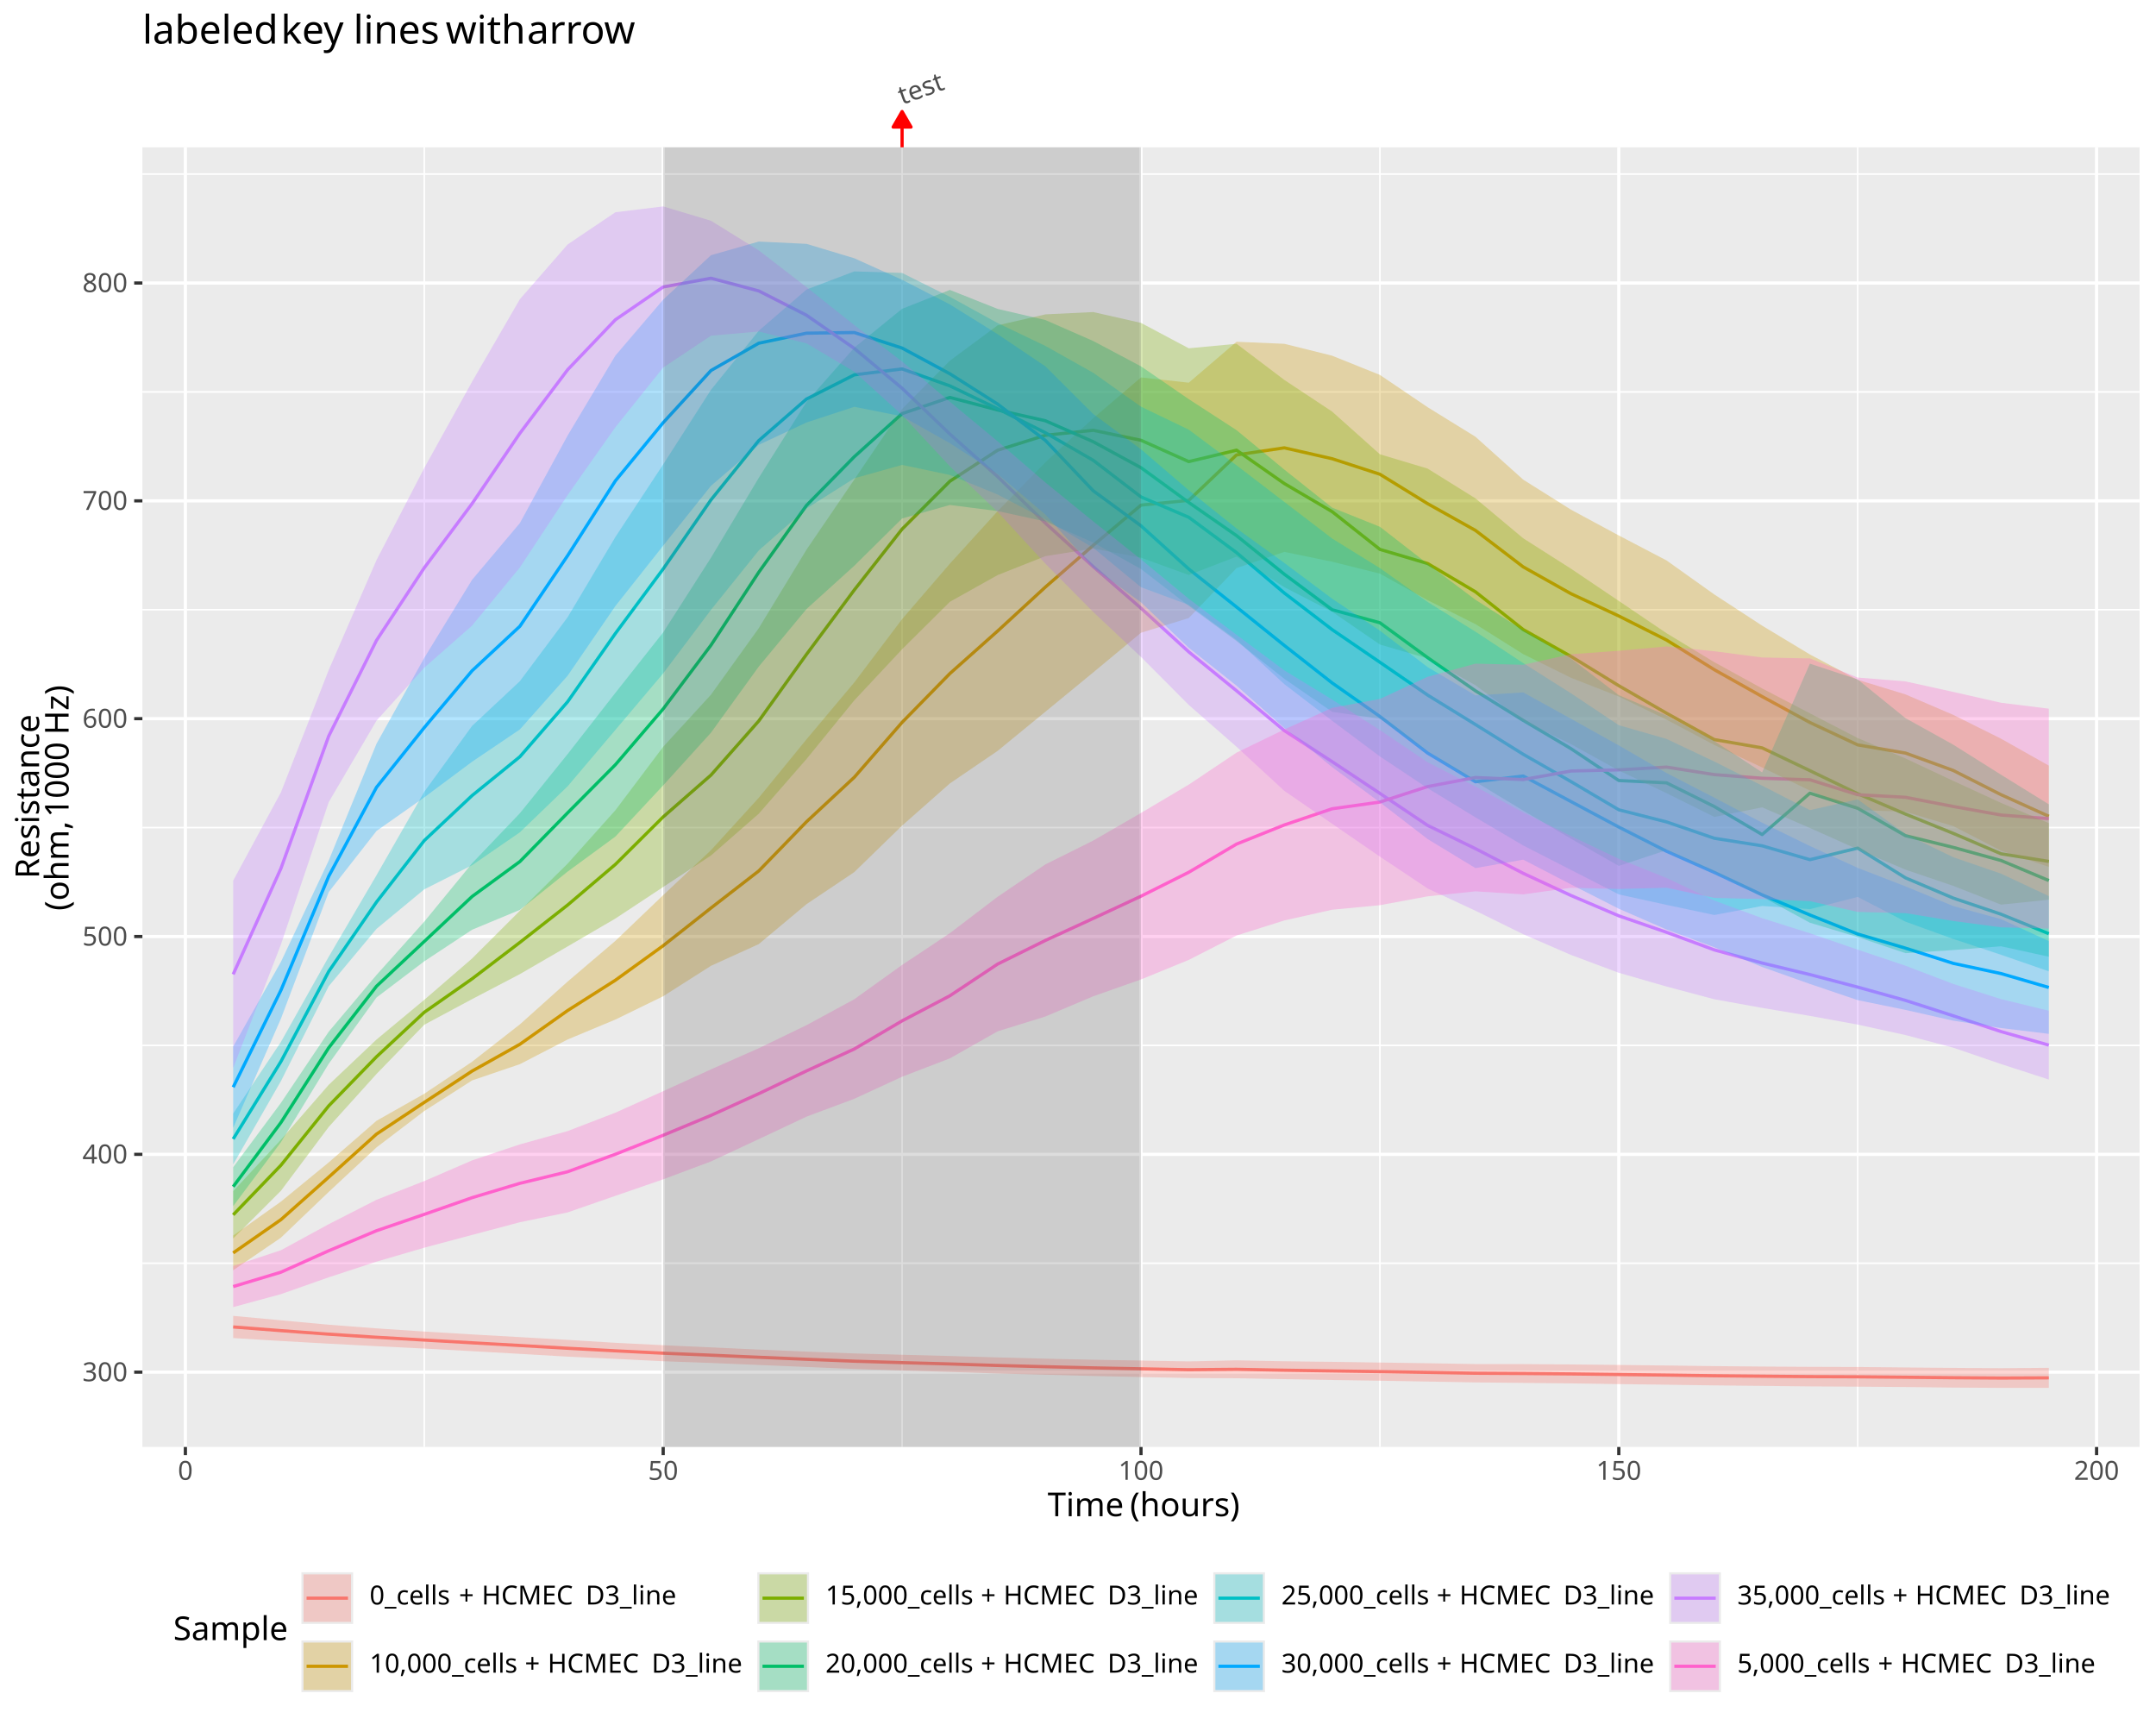
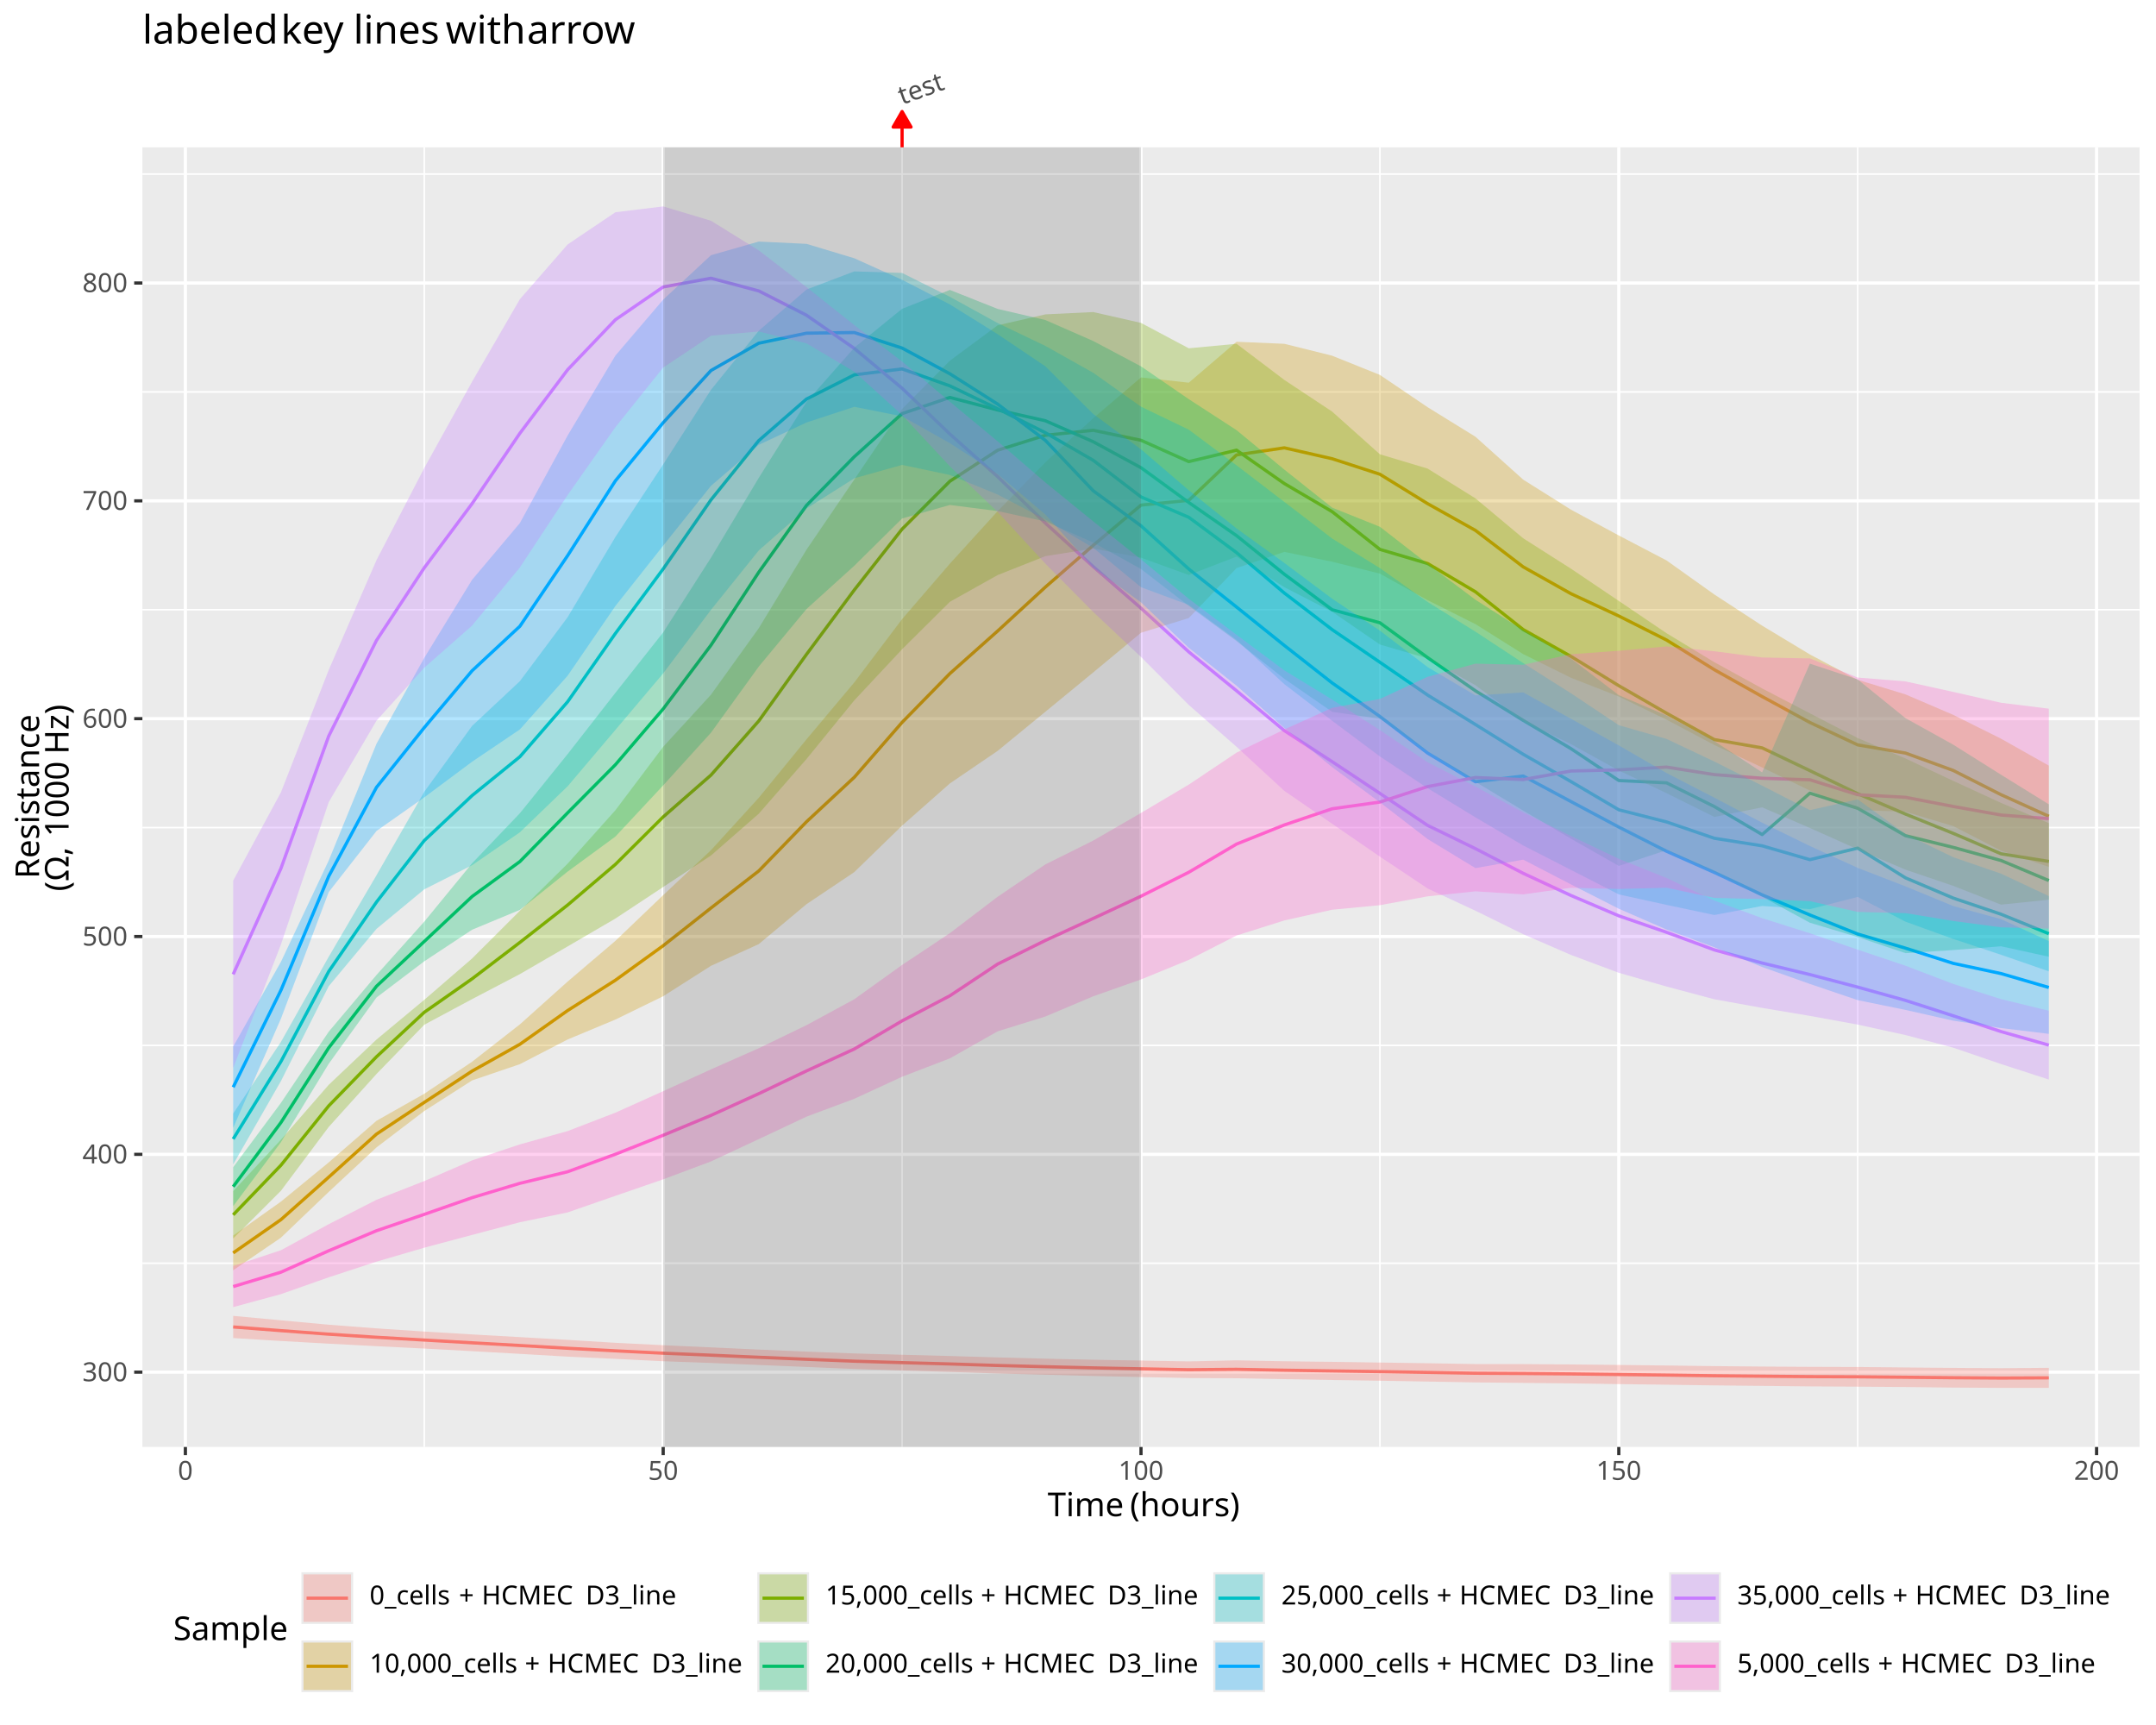
<svg xmlns="http://www.w3.org/2000/svg" class="svglite" data-engine-version="2.0" width="720.00pt" height="576.00pt" viewBox="0 0 720.00 576.00">
  <defs>
    <style type="text/css">
    .svglite line, .svglite polyline, .svglite polygon, .svglite path, .svglite rect, .svglite circle {
      fill: none;
      stroke: #000000;
      stroke-linecap: round;
      stroke-linejoin: round;
      stroke-miterlimit: 10.00;
    }
  </style>
  </defs>
  <rect width="100%" height="100%" style="stroke: none; fill: #FFFFFF;" />
  <defs>
    <clipPath id="cpMC4wMHw3MjAuMDB8MC4wMHw1NzYuMDA=">
      <rect x="0.00" y="0.00" width="720.00" height="576.00" />
    </clipPath>
  </defs>
  <g clip-path="url(#cpMC4wMHw3MjAuMDB8MC4wMHw1NzYuMDA=)">
    <rect x="0.00" y="0.00" width="720.00" height="576.00" style="stroke-width: 1.07; stroke: #FFFFFF; fill: #FFFFFF;" />
  </g>
  <defs>
    <clipPath id="cpNDcuNTV8NzE0LjUyfDQ5LjE5fDQ4My4xNg==">
      <rect x="47.55" y="49.19" width="666.97" height="433.96" />
    </clipPath>
  </defs>
  <g clip-path="url(#cpNDcuNTV8NzE0LjUyfDQ5LjE5fDQ4My4xNg==)">
    <rect x="47.55" y="49.19" width="666.97" height="433.96" style="stroke-width: 1.07; stroke: none; fill: #EBEBEB;" />
    <polyline points="47.55,421.81 714.52,421.81 " style="stroke-width: 0.53; stroke: #FFFFFF; stroke-linecap: butt;" />
    <polyline points="47.55,349.08 714.52,349.08 " style="stroke-width: 0.53; stroke: #FFFFFF; stroke-linecap: butt;" />
    <polyline points="47.55,276.34 714.52,276.34 " style="stroke-width: 0.53; stroke: #FFFFFF; stroke-linecap: butt;" />
    <polyline points="47.55,203.60 714.52,203.60 " style="stroke-width: 0.53; stroke: #FFFFFF; stroke-linecap: butt;" />
    <polyline points="47.55,130.87 714.52,130.87 " style="stroke-width: 0.53; stroke: #FFFFFF; stroke-linecap: butt;" />
    <polyline points="47.55,58.13 714.52,58.13 " style="stroke-width: 0.53; stroke: #FFFFFF; stroke-linecap: butt;" />
    <polyline points="141.69,483.16 141.69,49.19 " style="stroke-width: 0.53; stroke: #FFFFFF; stroke-linecap: butt;" />
    <polyline points="301.25,483.16 301.25,49.19 " style="stroke-width: 0.53; stroke: #FFFFFF; stroke-linecap: butt;" />
    <polyline points="460.82,483.16 460.82,49.19 " style="stroke-width: 0.53; stroke: #FFFFFF; stroke-linecap: butt;" />
    <polyline points="620.38,483.16 620.38,49.19 " style="stroke-width: 0.53; stroke: #FFFFFF; stroke-linecap: butt;" />
    <polyline points="47.55,458.18 714.52,458.18 " style="stroke-width: 1.07; stroke: #FFFFFF; stroke-linecap: butt;" />
    <polyline points="47.55,385.45 714.52,385.45 " style="stroke-width: 1.07; stroke: #FFFFFF; stroke-linecap: butt;" />
    <polyline points="47.55,312.71 714.52,312.71 " style="stroke-width: 1.07; stroke: #FFFFFF; stroke-linecap: butt;" />
    <polyline points="47.55,239.97 714.52,239.97 " style="stroke-width: 1.07; stroke: #FFFFFF; stroke-linecap: butt;" />
    <polyline points="47.55,167.24 714.52,167.24 " style="stroke-width: 1.07; stroke: #FFFFFF; stroke-linecap: butt;" />
    <polyline points="47.55,94.50 714.52,94.50 " style="stroke-width: 1.07; stroke: #FFFFFF; stroke-linecap: butt;" />
    <polyline points="61.91,483.16 61.91,49.19 " style="stroke-width: 1.07; stroke: #FFFFFF; stroke-linecap: butt;" />
    <polyline points="221.47,483.16 221.47,49.19 " style="stroke-width: 1.07; stroke: #FFFFFF; stroke-linecap: butt;" />
    <polyline points="381.04,483.16 381.04,49.19 " style="stroke-width: 1.07; stroke: #FFFFFF; stroke-linecap: butt;" />
    <polyline points="540.60,483.16 540.60,49.19 " style="stroke-width: 1.07; stroke: #FFFFFF; stroke-linecap: butt;" />
    <polyline points="700.16,483.16 700.16,49.19 " style="stroke-width: 1.07; stroke: #FFFFFF; stroke-linecap: butt;" />
    <polyline points="77.87,443.09 93.82,444.32 109.78,445.50 125.74,446.53 141.69,447.46 157.65,448.38 173.61,449.28 189.56,450.20 205.52,451.06 221.47,451.85 237.43,452.51 253.39,453.21 269.34,453.88 285.30,454.52 301.25,455.00 317.21,455.44 333.17,455.95 349.12,456.36 365.08,456.75 381.04,457.06 396.99,457.37 412.95,457.23 428.90,457.53 444.86,457.77 460.82,458.00 476.77,458.26 492.73,458.54 508.69,458.63 524.64,458.77 540.60,458.97 556.55,459.16 572.51,459.38 588.47,459.53 604.42,459.67 620.38,459.73 636.34,459.88 652.29,460.04 668.25,460.15 684.20,460.08 " style="stroke-width: 1.07; stroke: #F8766D; stroke-linecap: butt;" />
    <polyline points="77.87,418.36 93.82,407.25 109.78,393.06 125.74,378.68 141.69,368.10 157.65,357.65 173.61,348.70 189.56,337.43 205.52,327.30 221.47,315.78 237.43,303.19 253.39,290.82 269.34,274.39 285.30,259.53 301.25,241.21 317.21,224.91 333.17,210.70 349.12,196.02 365.08,182.10 381.04,168.66 396.99,167.08 412.95,151.90 428.90,149.54 444.86,153.17 460.82,158.36 476.77,168.19 492.73,177.11 508.69,189.30 524.64,198.25 540.60,205.69 556.55,213.72 572.51,223.63 588.47,232.59 604.42,241.25 620.38,248.73 636.34,251.46 652.29,257.27 668.25,265.36 684.20,272.56 " style="stroke-width: 1.07; stroke: #CD9600; stroke-linecap: butt;" />
    <polyline points="77.87,405.65 93.82,389.08 109.78,369.26 125.74,352.86 141.69,338.01 157.65,326.84 173.61,314.69 189.56,302.20 205.52,288.62 221.47,272.77 237.43,258.81 253.39,240.74 269.34,218.49 285.30,196.99 301.25,176.68 317.21,160.69 333.17,150.33 349.12,145.34 365.08,143.68 381.04,147.02 396.99,154.14 412.95,150.32 428.90,161.46 444.86,170.84 460.82,183.45 476.77,188.17 492.73,197.61 508.69,210.23 524.64,219.19 540.60,228.97 556.55,238.15 572.51,246.96 588.47,249.73 604.42,257.33 620.38,265.03 636.34,271.83 652.29,278.28 668.25,285.09 684.20,287.64 " style="stroke-width: 1.07; stroke: #7CAE00; stroke-linecap: butt;" />
    <polyline points="77.87,396.24 93.82,374.82 109.78,349.86 125.74,329.31 141.69,314.36 157.65,299.36 173.61,287.69 189.56,271.42 205.52,255.34 221.47,236.71 237.43,215.44 253.39,191.08 269.34,168.76 285.30,152.50 301.25,138.12 317.21,132.71 333.17,136.90 349.12,140.50 365.08,147.50 381.04,156.17 396.99,167.79 412.95,178.86 428.90,191.73 444.86,203.59 460.82,207.95 476.77,219.60 492.73,230.67 508.69,240.56 524.64,249.99 540.60,260.63 556.55,261.40 572.51,269.32 588.47,278.67 604.42,264.85 620.38,269.89 636.34,279.04 652.29,282.95 668.25,287.33 684.20,294.02 " style="stroke-width: 1.07; stroke: #00BE67; stroke-linecap: butt;" />
    <polyline points="77.87,380.33 93.82,354.45 109.78,324.38 125.74,301.20 141.69,280.67 157.65,265.65 173.61,252.69 189.56,234.32 205.52,211.51 221.47,189.97 237.43,166.91 253.39,147.12 269.34,133.24 285.30,125.16 301.25,123.19 317.21,128.85 333.17,136.50 349.12,144.50 365.08,153.70 381.04,165.93 396.99,172.73 412.95,184.53 428.90,198.02 444.86,210.23 460.82,221.14 476.77,232.10 492.73,241.93 508.69,251.87 524.64,260.99 540.60,270.40 556.55,274.45 572.51,279.91 588.47,282.43 604.42,287.05 620.38,283.20 636.34,293.13 652.29,299.88 668.25,305.27 684.20,311.77 " style="stroke-width: 1.07; stroke: #00BFC4; stroke-linecap: butt;" />
    <polyline points="77.87,363.03 93.82,330.65 109.78,292.60 125.74,262.89 141.69,242.95 157.65,223.98 173.61,209.12 189.56,185.53 205.52,160.54 221.47,141.13 237.43,123.72 253.39,114.60 269.34,111.25 285.30,111.04 301.25,116.22 317.21,124.81 333.17,134.94 349.12,147.07 365.08,163.87 381.04,175.58 396.99,190.00 412.95,202.70 428.90,215.52 444.86,228.03 460.82,239.24 476.77,251.47 492.73,261.04 508.69,259.12 524.64,267.66 540.60,276.17 556.55,284.25 572.51,291.32 588.47,298.80 604.42,305.52 620.38,311.88 636.34,316.60 652.29,321.68 668.25,325.09 684.20,329.73 " style="stroke-width: 1.07; stroke: #00A9FF; stroke-linecap: butt;" />
    <polyline points="77.87,325.34 93.82,289.97 109.78,245.78 125.74,213.82 141.69,189.60 157.65,168.18 173.61,144.69 189.56,123.46 205.52,106.76 221.47,95.82 237.43,92.90 253.39,97.14 269.34,105.26 285.30,116.35 301.25,129.64 317.21,144.93 333.17,159.16 349.12,174.68 365.08,189.21 381.04,203.08 396.99,217.67 412.95,230.66 428.90,243.96 444.86,254.32 460.82,264.92 476.77,275.62 492.73,283.38 508.69,291.62 524.64,299.02 540.60,305.81 556.55,311.31 572.51,317.19 588.47,321.57 604.42,325.42 620.38,329.61 636.34,334.05 652.29,339.19 668.25,344.46 684.20,348.98 " style="stroke-width: 1.07; stroke: #C77CFF; stroke-linecap: butt;" />
    <polyline points="77.87,429.60 93.82,424.80 109.78,417.64 125.74,410.95 141.69,405.49 157.65,399.92 173.61,395.13 189.56,391.26 205.52,385.41 221.47,379.08 237.43,372.44 253.39,365.19 269.34,357.59 285.30,350.27 301.25,340.88 317.21,332.50 333.17,321.91 349.12,314.02 365.08,306.68 381.04,299.25 396.99,291.26 412.95,281.85 428.90,275.46 444.86,270.06 460.82,267.82 476.77,262.64 492.73,259.62 508.69,260.31 524.64,257.45 540.60,257.07 556.55,256.14 572.51,258.65 588.47,259.87 604.42,260.38 620.38,265.37 636.34,266.22 652.29,269.29 668.25,272.15 684.20,273.35 " style="stroke-width: 1.07; stroke: #FF61CC; stroke-linecap: butt;" />
    <polygon points="77.87,439.38 93.82,440.87 109.78,442.34 125.74,443.56 141.69,444.62 157.65,445.58 173.61,446.48 189.56,447.40 205.52,448.38 221.47,449.18 237.43,449.91 253.39,450.64 269.34,451.32 285.30,451.93 301.25,452.37 317.21,452.79 333.17,453.26 349.12,453.68 365.08,454.03 381.04,454.30 396.99,454.59 412.95,454.23 428.90,454.54 444.86,454.74 460.82,454.97 476.77,455.20 492.73,455.48 508.69,455.49 524.64,455.61 540.60,455.77 556.55,455.96 572.51,456.16 588.47,456.31 604.42,456.40 620.38,456.45 636.34,456.61 652.29,456.75 668.25,456.86 684.20,456.73 684.20,463.43 668.25,463.43 652.29,463.33 636.34,463.15 620.38,463.02 604.42,462.94 588.47,462.76 572.51,462.60 556.55,462.37 540.60,462.17 524.64,461.93 508.69,461.77 492.73,461.60 476.77,461.32 460.82,461.04 444.86,460.80 428.90,460.52 412.95,460.22 396.99,460.14 381.04,459.81 365.08,459.46 349.12,459.04 333.17,458.63 317.21,458.10 301.25,457.63 285.30,457.12 269.34,456.44 253.39,455.78 237.43,455.11 221.47,454.53 205.52,453.74 189.56,453.00 173.61,452.07 157.65,451.17 141.69,450.30 125.74,449.51 109.78,448.67 93.82,447.77 77.87,446.79 " style="stroke-width: 0.00; stroke: none; stroke-linecap: butt; fill: #F8766D; fill-opacity: 0.30;" />
    <polyline points="77.87,439.38 93.82,440.87 109.78,442.34 125.74,443.56 141.69,444.62 157.65,445.58 173.61,446.48 189.56,447.40 205.52,448.38 221.47,449.18 237.43,449.91 253.39,450.64 269.34,451.32 285.30,451.93 301.25,452.37 317.21,452.79 333.17,453.26 349.12,453.68 365.08,454.03 381.04,454.30 396.99,454.59 412.95,454.23 428.90,454.54 444.86,454.74 460.82,454.97 476.77,455.20 492.73,455.48 508.69,455.49 524.64,455.61 540.60,455.77 556.55,455.96 572.51,456.16 588.47,456.31 604.42,456.40 620.38,456.45 636.34,456.61 652.29,456.75 668.25,456.86 684.20,456.73 " style="stroke-width: 1.07; stroke: none; stroke-linecap: butt;" />
    <polyline points="684.20,463.43 668.25,463.43 652.29,463.33 636.34,463.15 620.38,463.02 604.42,462.94 588.47,462.76 572.51,462.60 556.55,462.37 540.60,462.17 524.64,461.93 508.69,461.77 492.73,461.60 476.77,461.32 460.82,461.04 444.86,460.80 428.90,460.52 412.95,460.22 396.99,460.14 381.04,459.81 365.08,459.46 349.12,459.04 333.17,458.63 317.21,458.10 301.25,457.63 285.30,457.12 269.34,456.44 253.39,455.78 237.43,455.11 221.47,454.53 205.52,453.74 189.56,453.00 173.61,452.07 157.65,451.17 141.69,450.30 125.74,449.51 109.78,448.67 93.82,447.77 77.87,446.79 " style="stroke-width: 1.07; stroke: none; stroke-linecap: butt;" />
    <polygon points="77.87,412.56 93.82,401.23 109.78,388.14 125.74,374.24 141.69,365.21 157.65,354.53 173.61,342.06 189.56,327.76 205.52,314.16 221.47,298.90 237.43,283.89 253.39,266.39 269.34,246.87 285.30,227.86 301.25,206.74 317.21,188.22 333.17,170.68 349.12,154.38 365.08,139.66 381.04,126.03 396.99,127.79 412.95,114.12 428.90,114.80 444.86,118.77 460.82,125.19 476.77,135.98 492.73,145.83 508.69,160.17 524.64,170.19 540.60,178.80 556.55,187.14 572.51,198.51 588.47,208.91 604.42,218.53 620.38,226.99 636.34,231.87 652.29,238.70 668.25,246.66 684.20,255.65 684.20,289.46 668.25,284.05 652.29,275.84 636.34,271.06 620.38,270.47 604.42,263.98 588.47,256.26 572.51,248.76 556.55,240.31 540.60,232.58 524.64,226.32 508.69,218.43 492.73,208.40 476.77,200.41 460.82,191.54 444.86,187.56 428.90,184.28 412.95,189.69 396.99,206.38 381.04,211.28 365.08,224.53 349.12,237.65 333.17,250.72 317.21,261.60 301.25,275.69 285.30,291.20 269.34,301.91 253.39,315.25 237.43,322.50 221.47,332.66 205.52,340.44 189.56,347.10 173.61,355.34 157.65,360.77 141.69,370.98 125.74,383.13 109.78,397.99 93.82,413.27 77.87,424.16 " style="stroke-width: 0.00; stroke: none; stroke-linecap: butt; fill: #CD9600; fill-opacity: 0.30;" />
    <polyline points="77.87,412.56 93.82,401.23 109.78,388.14 125.74,374.24 141.69,365.21 157.65,354.53 173.61,342.06 189.56,327.76 205.52,314.16 221.47,298.90 237.43,283.89 253.39,266.39 269.34,246.87 285.30,227.86 301.25,206.74 317.21,188.22 333.17,170.68 349.12,154.38 365.08,139.66 381.04,126.03 396.99,127.79 412.95,114.12 428.90,114.80 444.86,118.77 460.82,125.19 476.77,135.98 492.73,145.83 508.69,160.17 524.64,170.19 540.60,178.80 556.55,187.14 572.51,198.51 588.47,208.91 604.42,218.53 620.38,226.99 636.34,231.87 652.29,238.70 668.25,246.66 684.20,255.65 " style="stroke-width: 1.07; stroke: none; stroke-linecap: butt;" />
    <polyline points="684.20,289.46 668.25,284.05 652.29,275.84 636.34,271.06 620.38,270.47 604.42,263.98 588.47,256.26 572.51,248.76 556.55,240.31 540.60,232.58 524.64,226.32 508.69,218.43 492.73,208.40 476.77,200.41 460.82,191.54 444.86,187.56 428.90,184.28 412.95,189.69 396.99,206.38 381.04,211.28 365.08,224.53 349.12,237.65 333.17,250.72 317.21,261.60 301.25,275.69 285.30,291.20 269.34,301.91 253.39,315.25 237.43,322.50 221.47,332.66 205.52,340.44 189.56,347.10 173.61,355.34 157.65,360.77 141.69,370.98 125.74,383.13 109.78,397.99 93.82,413.27 77.87,424.16 " style="stroke-width: 1.07; stroke: none; stroke-linecap: butt;" />
    <polygon points="77.87,397.74 93.82,380.55 109.78,362.23 125.74,347.11 141.69,333.85 157.65,320.06 173.61,304.12 189.56,288.38 205.52,270.54 221.47,249.37 237.43,231.97 253.39,209.77 269.34,183.54 285.30,160.12 301.25,136.57 317.21,120.44 333.17,108.63 349.12,104.97 365.08,104.20 381.04,107.82 396.99,116.30 412.95,114.79 428.90,126.86 444.86,137.43 460.82,151.69 476.77,156.48 492.73,166.41 508.69,179.75 524.64,189.90 540.60,200.66 556.55,211.44 572.51,221.12 588.47,229.88 604.42,238.19 620.38,246.44 636.34,253.27 652.29,260.75 668.25,268.10 684.20,274.86 684.20,300.42 668.25,302.07 652.29,295.80 636.34,290.39 620.38,283.61 604.42,276.47 588.47,269.57 572.51,272.79 556.55,264.86 540.60,257.28 524.64,248.49 508.69,240.70 492.73,228.80 476.77,219.87 460.82,215.21 444.86,204.26 428.90,196.07 412.95,185.86 396.99,191.99 381.04,186.21 365.08,183.16 349.12,185.70 333.17,192.02 317.21,200.95 301.25,216.80 285.30,233.85 269.34,253.44 253.39,271.71 237.43,285.66 221.47,296.18 205.52,306.71 189.56,316.02 173.61,325.27 157.65,333.62 141.69,342.17 125.74,358.61 109.78,376.30 93.82,397.61 77.87,413.55 " style="stroke-width: 0.00; stroke: none; stroke-linecap: butt; fill: #7CAE00; fill-opacity: 0.30;" />
    <polyline points="77.87,397.74 93.82,380.55 109.78,362.23 125.74,347.11 141.69,333.85 157.65,320.06 173.61,304.12 189.56,288.38 205.52,270.54 221.47,249.37 237.43,231.97 253.39,209.77 269.34,183.54 285.30,160.12 301.25,136.57 317.21,120.44 333.17,108.63 349.12,104.97 365.08,104.20 381.04,107.82 396.99,116.30 412.95,114.79 428.90,126.86 444.86,137.43 460.82,151.69 476.77,156.48 492.73,166.41 508.69,179.75 524.64,189.90 540.60,200.66 556.55,211.44 572.51,221.12 588.47,229.88 604.42,238.19 620.38,246.44 636.34,253.27 652.29,260.75 668.25,268.10 684.20,274.86 " style="stroke-width: 1.07; stroke: none; stroke-linecap: butt;" />
    <polyline points="684.20,300.42 668.25,302.07 652.29,295.80 636.34,290.39 620.38,283.61 604.42,276.47 588.47,269.57 572.51,272.79 556.55,264.86 540.60,257.28 524.64,248.49 508.69,240.70 492.73,228.80 476.77,219.87 460.82,215.21 444.86,204.26 428.90,196.07 412.95,185.86 396.99,191.99 381.04,186.21 365.08,183.16 349.12,185.70 333.17,192.02 317.21,200.95 301.25,216.80 285.30,233.85 269.34,253.44 253.39,271.71 237.43,285.66 221.47,296.18 205.52,306.71 189.56,316.02 173.61,325.27 157.65,333.62 141.69,342.17 125.74,358.61 109.78,376.30 93.82,397.61 77.87,413.55 " style="stroke-width: 1.07; stroke: none; stroke-linecap: butt;" />
    <polygon points="77.87,389.73 93.82,368.26 109.78,344.50 125.74,325.55 141.69,307.74 157.65,288.27 173.61,271.56 189.56,251.80 205.52,231.34 221.47,211.17 237.43,186.24 253.39,159.57 269.34,134.18 285.30,116.10 301.25,103.12 317.21,96.81 333.17,103.15 349.12,106.87 365.08,113.87 381.04,122.33 396.99,133.28 412.95,143.64 428.90,156.80 444.86,169.50 460.82,175.90 476.77,188.28 492.73,200.27 508.69,210.45 524.64,219.92 540.60,232.12 556.55,238.91 572.51,247.48 588.47,257.91 604.42,221.60 620.38,226.88 636.34,239.80 652.29,248.66 668.25,258.69 684.20,268.57 684.20,319.46 668.25,315.97 652.29,317.23 636.34,318.27 620.38,312.90 604.42,308.11 588.47,299.43 572.51,291.17 556.55,283.89 540.60,289.14 524.64,280.06 508.69,270.68 492.73,261.06 476.77,250.91 460.82,240.00 444.86,237.69 428.90,226.66 412.95,214.07 396.99,202.30 381.04,190.01 365.08,181.14 349.12,174.13 333.17,170.65 317.21,168.61 301.25,173.13 285.30,188.90 269.34,203.35 253.39,222.58 237.43,244.65 221.47,262.25 205.52,279.33 189.56,291.04 173.61,303.82 157.65,310.45 141.69,320.99 125.74,333.07 109.78,355.21 93.82,381.38 77.87,402.74 " style="stroke-width: 0.00; stroke: none; stroke-linecap: butt; fill: #00BE67; fill-opacity: 0.30;" />
    <polyline points="77.87,389.73 93.82,368.26 109.78,344.50 125.74,325.55 141.69,307.74 157.65,288.27 173.61,271.56 189.56,251.80 205.52,231.34 221.47,211.17 237.43,186.24 253.39,159.57 269.34,134.18 285.30,116.10 301.25,103.12 317.21,96.81 333.17,103.15 349.12,106.87 365.08,113.87 381.04,122.33 396.99,133.28 412.95,143.64 428.90,156.80 444.86,169.50 460.82,175.90 476.77,188.28 492.73,200.27 508.69,210.45 524.64,219.92 540.60,232.12 556.55,238.91 572.51,247.48 588.47,257.91 604.42,221.60 620.38,226.88 636.34,239.80 652.29,248.66 668.25,258.69 684.20,268.57 " style="stroke-width: 1.07; stroke: none; stroke-linecap: butt;" />
    <polyline points="684.20,319.46 668.25,315.97 652.29,317.23 636.34,318.27 620.38,312.90 604.42,308.11 588.47,299.43 572.51,291.17 556.55,283.89 540.60,289.14 524.64,280.06 508.69,270.68 492.73,261.06 476.77,250.91 460.82,240.00 444.86,237.69 428.90,226.66 412.95,214.07 396.99,202.30 381.04,190.01 365.08,181.14 349.12,174.13 333.17,170.65 317.21,168.61 301.25,173.13 285.30,188.90 269.34,203.35 253.39,222.58 237.43,244.65 221.47,262.25 205.52,279.33 189.56,291.04 173.61,303.82 157.65,310.45 141.69,320.99 125.74,333.07 109.78,355.21 93.82,381.38 77.87,402.74 " style="stroke-width: 1.07; stroke: none; stroke-linecap: butt;" />
    <polygon points="77.87,371.83 93.82,347.91 109.78,319.47 125.74,292.24 141.69,264.38 157.65,242.40 173.61,227.46 189.56,206.10 205.52,179.30 221.47,155.08 237.43,130.17 253.39,110.44 269.34,96.68 285.30,90.62 301.25,91.14 317.21,99.11 333.17,107.88 349.12,115.52 365.08,124.48 381.04,135.79 396.99,143.47 412.95,155.38 428.90,167.59 444.86,179.81 460.82,189.70 476.77,201.02 492.73,210.93 508.69,221.42 524.64,231.51 540.60,242.15 556.55,246.75 572.51,254.29 588.47,262.35 604.42,270.52 620.38,266.91 636.34,278.50 652.29,286.24 668.25,291.73 684.20,299.21 684.20,324.34 668.25,318.81 652.29,313.53 636.34,307.76 620.38,299.49 604.42,303.58 588.47,302.51 572.51,305.53 556.55,302.15 540.60,298.65 524.64,290.48 508.69,282.32 492.73,272.92 476.77,263.19 460.82,252.58 444.86,240.66 428.90,228.44 412.95,213.68 396.99,201.99 381.04,196.08 365.08,182.91 349.12,173.48 333.17,165.13 317.21,158.60 301.25,155.24 285.30,159.70 269.34,169.80 253.39,183.80 237.43,203.64 221.47,224.85 205.52,243.72 189.56,262.55 173.61,277.92 157.65,288.91 141.69,296.96 125.74,310.16 109.78,329.30 93.82,360.98 77.87,388.83 " style="stroke-width: 0.00; stroke: none; stroke-linecap: butt; fill: #00BFC4; fill-opacity: 0.30;" />
    <polyline points="77.87,371.83 93.82,347.91 109.78,319.47 125.74,292.24 141.69,264.38 157.65,242.40 173.61,227.46 189.56,206.10 205.52,179.30 221.47,155.08 237.43,130.17 253.39,110.44 269.34,96.68 285.30,90.62 301.25,91.14 317.21,99.11 333.17,107.88 349.12,115.52 365.08,124.48 381.04,135.79 396.99,143.47 412.95,155.38 428.90,167.59 444.86,179.81 460.82,189.70 476.77,201.02 492.73,210.93 508.69,221.42 524.64,231.51 540.60,242.15 556.55,246.75 572.51,254.29 588.47,262.35 604.42,270.52 620.38,266.91 636.34,278.50 652.29,286.24 668.25,291.73 684.20,299.21 " style="stroke-width: 1.07; stroke: none; stroke-linecap: butt;" />
    <polyline points="684.20,324.34 668.25,318.81 652.29,313.53 636.34,307.76 620.38,299.49 604.42,303.58 588.47,302.51 572.51,305.53 556.55,302.15 540.60,298.65 524.64,290.48 508.69,282.32 492.73,272.92 476.77,263.19 460.82,252.58 444.86,240.66 428.90,228.44 412.95,213.68 396.99,201.99 381.04,196.08 365.08,182.91 349.12,173.48 333.17,165.13 317.21,158.60 301.25,155.24 285.30,159.70 269.34,169.80 253.39,183.80 237.43,203.64 221.47,224.85 205.52,243.72 189.56,262.55 173.61,277.92 157.65,288.91 141.69,296.96 125.74,310.16 109.78,329.30 93.82,360.98 77.87,388.83 " style="stroke-width: 1.07; stroke: none; stroke-linecap: butt;" />
    <polygon points="77.87,349.46 93.82,321.16 109.78,287.33 125.74,248.33 141.69,219.67 157.65,193.61 173.61,174.67 189.56,145.43 205.52,118.73 221.47,100.06 237.43,85.22 253.39,80.66 269.34,81.43 285.30,86.24 301.25,93.43 317.21,101.64 333.17,111.59 349.12,122.33 365.08,138.23 381.04,150.03 396.99,163.70 412.95,176.45 428.90,187.96 444.86,199.91 460.82,210.58 476.77,222.77 492.73,232.20 508.69,231.20 524.64,240.01 540.60,248.90 556.55,258.12 572.51,266.35 588.47,274.71 604.42,282.49 620.38,289.80 636.34,295.97 652.29,302.54 668.25,306.91 684.20,314.24 684.20,345.22 668.25,343.28 652.29,340.82 636.34,337.22 620.38,333.96 604.42,328.55 588.47,322.89 572.51,316.29 556.55,310.38 540.60,303.44 524.64,295.32 508.69,287.05 492.73,289.87 476.77,280.18 460.82,267.90 444.86,256.16 428.90,243.07 412.95,228.96 396.99,216.30 381.04,201.14 365.08,189.51 349.12,171.82 333.17,158.29 317.21,147.99 301.25,139.01 285.30,135.84 269.34,141.07 253.39,148.53 237.43,162.22 221.47,182.20 205.52,202.35 189.56,225.62 173.61,243.57 157.65,254.35 141.69,266.24 125.74,277.46 109.78,297.87 93.82,340.14 77.87,376.59 " style="stroke-width: 0.00; stroke: none; stroke-linecap: butt; fill: #00A9FF; fill-opacity: 0.30;" />
    <polyline points="77.87,349.46 93.82,321.16 109.78,287.33 125.74,248.33 141.69,219.67 157.65,193.61 173.61,174.67 189.56,145.43 205.52,118.73 221.47,100.06 237.43,85.22 253.39,80.66 269.34,81.43 285.30,86.24 301.25,93.43 317.21,101.64 333.17,111.59 349.12,122.33 365.08,138.23 381.04,150.03 396.99,163.70 412.95,176.45 428.90,187.96 444.86,199.91 460.82,210.58 476.77,222.77 492.73,232.20 508.69,231.20 524.64,240.01 540.60,248.90 556.55,258.12 572.51,266.35 588.47,274.71 604.42,282.49 620.38,289.80 636.34,295.97 652.29,302.54 668.25,306.91 684.20,314.24 " style="stroke-width: 1.07; stroke: none; stroke-linecap: butt;" />
    <polyline points="684.20,345.22 668.25,343.28 652.29,340.82 636.34,337.22 620.38,333.96 604.42,328.55 588.47,322.89 572.51,316.29 556.55,310.38 540.60,303.44 524.64,295.32 508.69,287.05 492.73,289.87 476.77,280.18 460.82,267.90 444.86,256.16 428.90,243.07 412.95,228.96 396.99,216.30 381.04,201.14 365.08,189.51 349.12,171.82 333.17,158.29 317.21,147.99 301.25,139.01 285.30,135.84 269.34,141.07 253.39,148.53 237.43,162.22 221.47,182.20 205.52,202.35 189.56,225.62 173.61,243.57 157.65,254.35 141.69,266.24 125.74,277.46 109.78,297.87 93.82,340.14 77.87,376.59 " style="stroke-width: 1.07; stroke: none; stroke-linecap: butt;" />
    <polygon points="77.87,294.05 93.82,264.56 109.78,223.71 125.74,187.01 141.69,156.26 157.65,127.46 173.61,99.91 189.56,81.62 205.52,70.87 221.47,68.92 237.43,73.71 253.39,83.60 269.34,95.88 285.30,108.57 301.25,120.70 317.21,134.15 333.17,147.38 349.12,161.12 365.08,174.09 381.04,186.79 396.99,199.95 412.95,211.97 428.90,223.85 444.86,233.58 460.82,243.80 476.77,254.56 492.73,262.66 508.69,271.29 524.64,279.17 540.60,286.78 556.55,293.19 572.51,300.71 588.47,306.59 604.42,311.62 620.38,317.10 636.34,322.47 652.29,328.55 668.25,333.62 684.20,337.50 684.20,360.47 668.25,355.30 652.29,349.83 636.34,345.62 620.38,342.13 604.42,339.22 588.47,336.55 572.51,333.67 556.55,329.42 540.60,324.83 524.64,318.87 508.69,311.95 492.73,304.11 476.77,296.69 460.82,286.04 444.86,275.06 428.90,264.07 412.95,249.36 396.99,235.39 381.04,219.37 365.08,204.34 349.12,188.23 333.17,170.94 317.21,155.71 301.25,138.58 285.30,124.13 269.34,114.65 253.39,110.69 237.43,112.09 221.47,122.73 205.52,142.64 189.56,165.30 173.61,189.48 157.65,208.90 141.69,222.95 125.74,240.63 109.78,267.85 93.82,315.38 77.87,356.64 " style="stroke-width: 0.00; stroke: none; stroke-linecap: butt; fill: #C77CFF; fill-opacity: 0.30;" />
    <polyline points="77.87,294.05 93.82,264.56 109.78,223.71 125.74,187.01 141.69,156.26 157.65,127.46 173.61,99.91 189.56,81.62 205.52,70.87 221.47,68.92 237.43,73.71 253.39,83.60 269.34,95.88 285.30,108.57 301.25,120.70 317.21,134.15 333.17,147.38 349.12,161.12 365.08,174.09 381.04,186.79 396.99,199.95 412.95,211.97 428.90,223.85 444.86,233.58 460.82,243.80 476.77,254.56 492.73,262.66 508.69,271.29 524.64,279.17 540.60,286.78 556.55,293.19 572.51,300.71 588.47,306.59 604.42,311.62 620.38,317.10 636.34,322.47 652.29,328.55 668.25,333.62 684.20,337.50 " style="stroke-width: 1.07; stroke: none; stroke-linecap: butt;" />
    <polyline points="684.20,360.47 668.25,355.30 652.29,349.83 636.34,345.62 620.38,342.13 604.42,339.22 588.47,336.55 572.51,333.67 556.55,329.42 540.60,324.83 524.64,318.87 508.69,311.95 492.73,304.11 476.77,296.69 460.82,286.04 444.86,275.06 428.90,264.07 412.95,249.36 396.99,235.39 381.04,219.37 365.08,204.34 349.12,188.23 333.17,170.94 317.21,155.71 301.25,138.58 285.30,124.13 269.34,114.65 253.39,110.69 237.43,112.09 221.47,122.73 205.52,142.64 189.56,165.30 173.61,189.48 157.65,208.90 141.69,222.95 125.74,240.63 109.78,267.85 93.82,315.38 77.87,356.64 " style="stroke-width: 1.07; stroke: none; stroke-linecap: butt;" />
    <polygon points="77.87,422.73 93.82,417.47 109.78,408.77 125.74,400.62 141.69,394.37 157.65,387.47 173.61,382.13 189.56,377.68 205.52,371.53 221.47,364.36 237.43,357.07 253.39,350.02 269.34,342.31 285.30,333.65 301.25,322.21 317.21,311.59 333.17,299.44 349.12,288.63 365.08,280.68 381.04,271.45 396.99,261.99 412.95,251.31 428.90,243.57 444.86,236.36 460.82,233.38 476.77,225.98 492.73,221.60 508.69,221.98 524.64,218.45 540.60,217.31 556.55,215.85 572.51,217.46 588.47,219.54 604.42,219.85 620.38,226.24 636.34,227.53 652.29,231.04 668.25,234.66 684.20,236.63 684.20,310.06 668.25,309.65 652.29,307.53 636.34,304.91 620.38,304.50 604.42,300.91 588.47,300.20 572.51,299.83 556.55,296.43 540.60,296.83 524.64,296.44 508.69,298.64 492.73,297.63 476.77,299.30 460.82,302.25 444.86,303.77 428.90,307.35 412.95,312.38 396.99,320.52 381.04,327.05 365.08,332.68 349.12,339.42 333.17,344.37 317.21,353.41 301.25,359.54 285.30,366.90 269.34,372.86 253.39,380.37 237.43,387.82 221.47,393.80 205.52,399.30 189.56,404.84 173.61,408.12 157.65,412.36 141.69,416.62 125.74,421.28 109.78,426.51 93.82,432.13 77.87,436.46 " style="stroke-width: 0.00; stroke: none; stroke-linecap: butt; fill: #FF61CC; fill-opacity: 0.30;" />
    <polyline points="77.87,422.73 93.82,417.47 109.78,408.77 125.74,400.62 141.69,394.37 157.65,387.47 173.61,382.13 189.56,377.68 205.52,371.53 221.47,364.36 237.43,357.07 253.39,350.02 269.34,342.31 285.30,333.65 301.25,322.21 317.21,311.59 333.17,299.44 349.12,288.63 365.08,280.68 381.04,271.45 396.99,261.99 412.95,251.31 428.90,243.57 444.86,236.36 460.82,233.38 476.77,225.98 492.73,221.60 508.69,221.98 524.64,218.45 540.60,217.31 556.55,215.85 572.51,217.46 588.47,219.54 604.42,219.85 620.38,226.24 636.34,227.53 652.29,231.04 668.25,234.66 684.20,236.63 " style="stroke-width: 1.07; stroke: none; stroke-linecap: butt;" />
    <polyline points="684.20,310.06 668.25,309.65 652.29,307.53 636.34,304.91 620.38,304.50 604.42,300.91 588.47,300.20 572.51,299.83 556.55,296.43 540.60,296.83 524.64,296.44 508.69,298.64 492.73,297.63 476.77,299.30 460.82,302.25 444.86,303.77 428.90,307.35 412.95,312.38 396.99,320.52 381.04,327.05 365.08,332.68 349.12,339.42 333.17,344.37 317.21,353.41 301.25,359.54 285.30,366.90 269.34,372.86 253.39,380.37 237.43,387.82 221.47,393.80 205.52,399.30 189.56,404.84 173.61,408.12 157.65,412.36 141.69,416.62 125.74,421.28 109.78,426.51 93.82,432.13 77.87,436.46 " style="stroke-width: 1.07; stroke: none; stroke-linecap: butt;" />
    <rect x="221.47" y="49.19" width="159.56" height="433.96" style="stroke-width: 1.07; stroke: none; stroke-linecap: butt; stroke-linejoin: miter; fill: #595959; fill-opacity: 0.20;" />
  </g>
  <g clip-path="url(#cpMC4wMHw3MjAuMDB8MC4wMHw1NzYuMDA=)">
    <polyline points="301.25,37.24 301.25,49.19 " style="stroke-width: 1.07; stroke: #FF0000; stroke-linecap: butt;" />
    <polygon points="304.24,42.41 301.25,37.24 298.27,42.41 " style="stroke-width: 1.07; stroke: #FF0000; stroke-linecap: butt; fill: #FF0000;" />
    <text transform="translate(301.25,35.04) rotate(-20)" style="font-size: 8.80px; fill: #4D4D4D; font-family: sans;" textLength="14.19px" lengthAdjust="spacingAndGlyphs">test</text>
    <text x="42.62" y="461.21" text-anchor="end" style="font-size: 8.80px; fill: #4D4D4D; font-family: sans;" textLength="14.68px" lengthAdjust="spacingAndGlyphs">300</text>
    <text x="42.62" y="388.47" text-anchor="end" style="font-size: 8.80px; fill: #4D4D4D; font-family: sans;" textLength="14.68px" lengthAdjust="spacingAndGlyphs">400</text>
    <text x="42.62" y="315.74" text-anchor="end" style="font-size: 8.80px; fill: #4D4D4D; font-family: sans;" textLength="14.68px" lengthAdjust="spacingAndGlyphs">500</text>
    <text x="42.62" y="243.00" text-anchor="end" style="font-size: 8.80px; fill: #4D4D4D; font-family: sans;" textLength="14.68px" lengthAdjust="spacingAndGlyphs">600</text>
    <text x="42.62" y="170.26" text-anchor="end" style="font-size: 8.80px; fill: #4D4D4D; font-family: sans;" textLength="14.68px" lengthAdjust="spacingAndGlyphs">700</text>
    <text x="42.62" y="97.53" text-anchor="end" style="font-size: 8.80px; fill: #4D4D4D; font-family: sans;" textLength="14.68px" lengthAdjust="spacingAndGlyphs">800</text>
    <polyline points="44.81,458.18 47.55,458.18 " style="stroke-width: 1.07; stroke: #333333; stroke-linecap: butt;" />
    <polyline points="44.81,385.45 47.55,385.45 " style="stroke-width: 1.07; stroke: #333333; stroke-linecap: butt;" />
    <polyline points="44.81,312.71 47.55,312.71 " style="stroke-width: 1.07; stroke: #333333; stroke-linecap: butt;" />
    <polyline points="44.81,239.97 47.55,239.97 " style="stroke-width: 1.07; stroke: #333333; stroke-linecap: butt;" />
    <polyline points="44.81,167.24 47.55,167.24 " style="stroke-width: 1.07; stroke: #333333; stroke-linecap: butt;" />
    <polyline points="44.81,94.50 47.55,94.50 " style="stroke-width: 1.07; stroke: #333333; stroke-linecap: butt;" />
    <polyline points="61.91,485.89 61.91,483.16 " style="stroke-width: 1.07; stroke: #333333; stroke-linecap: butt;" />
    <polyline points="221.47,485.89 221.47,483.16 " style="stroke-width: 1.07; stroke: #333333; stroke-linecap: butt;" />
    <polyline points="381.04,485.89 381.04,483.16 " style="stroke-width: 1.07; stroke: #333333; stroke-linecap: butt;" />
    <polyline points="540.60,485.89 540.60,483.16 " style="stroke-width: 1.07; stroke: #333333; stroke-linecap: butt;" />
    <polyline points="700.16,485.89 700.16,483.16 " style="stroke-width: 1.07; stroke: #333333; stroke-linecap: butt;" />
    <text x="61.91" y="494.14" text-anchor="middle" style="font-size: 8.80px; fill: #4D4D4D; font-family: sans;" textLength="4.89px" lengthAdjust="spacingAndGlyphs">0</text>
    <text x="221.47" y="494.14" text-anchor="middle" style="font-size: 8.80px; fill: #4D4D4D; font-family: sans;" textLength="9.79px" lengthAdjust="spacingAndGlyphs">50</text>
    <text x="381.04" y="494.14" text-anchor="middle" style="font-size: 8.80px; fill: #4D4D4D; font-family: sans;" textLength="14.68px" lengthAdjust="spacingAndGlyphs">100</text>
    <text x="540.60" y="494.14" text-anchor="middle" style="font-size: 8.80px; fill: #4D4D4D; font-family: sans;" textLength="14.68px" lengthAdjust="spacingAndGlyphs">150</text>
    <text x="700.16" y="494.14" text-anchor="middle" style="font-size: 8.80px; fill: #4D4D4D; font-family: sans;" textLength="14.68px" lengthAdjust="spacingAndGlyphs">200</text>
    <text x="349.86" y="506.28" style="font-size: 11.00px; font-family: sans;" textLength="24.45px" lengthAdjust="spacingAndGlyphs">Time</text>
    <text x="377.36" y="506.28" style="font-size: 11.00px; font-family: sans;" textLength="34.85px" lengthAdjust="spacingAndGlyphs">(hours)</text>
    <text transform="translate(13.05,293.39) rotate(-90)" style="font-size: 11.00px; font-family: sans;" textLength="54.43px" lengthAdjust="spacingAndGlyphs">Resistance</text>
-     <text transform="translate(22.91,304.08) rotate(-90)" style="font-size: 11.00px; font-family: sans;" textLength="28.12px" lengthAdjust="spacingAndGlyphs">(ohm,</text>
-     <text transform="translate(22.91,272.90) rotate(-90)" style="font-size: 11.00px; font-family: sans;" textLength="24.47px" lengthAdjust="spacingAndGlyphs">1000</text>
-     <text transform="translate(22.91,245.38) rotate(-90)" style="font-size: 11.00px; font-family: sans;" textLength="17.11px" lengthAdjust="spacingAndGlyphs">Hz)</text>
+     <text transform="translate(22.91,297.61) rotate(-90)" style="font-size: 11.00px; font-family: sans;" textLength="15.17px" lengthAdjust="spacingAndGlyphs">(Ω,</text>
+     <text transform="translate(22.91,279.38) rotate(-90)" style="font-size: 11.00px; font-family: sans;" textLength="24.47px" lengthAdjust="spacingAndGlyphs">1000</text>
+     <text transform="translate(22.91,251.85) rotate(-90)" style="font-size: 11.00px; font-family: sans;" textLength="17.11px" lengthAdjust="spacingAndGlyphs">Hz)</text>
    <rect x="52.39" y="519.52" width="657.28" height="51.00" style="stroke-width: 1.07; stroke: none; fill: #FFFFFF;" />
    <text x="57.87" y="547.66" style="font-size: 11.00px; font-family: sans;" textLength="37.30px" lengthAdjust="spacingAndGlyphs">Sample</text>
    <rect x="100.66" y="525.00" width="17.28" height="17.28" style="stroke-width: 1.07; stroke: none; fill: #EBEBEB;" />
    <line x1="102.38" y1="533.64" x2="116.21" y2="533.64" style="stroke-width: 1.07; stroke: #F8766D; stroke-linecap: butt;" />
    <rect x="101.36" y="525.71" width="15.86" height="15.86" style="stroke-width: 1.07; stroke: none; stroke-linecap: butt; fill: #F8766D; fill-opacity: 0.30;" />
    <rect x="100.66" y="547.76" width="17.28" height="17.28" style="stroke-width: 1.07; stroke: none; fill: #EBEBEB;" />
    <line x1="102.38" y1="556.40" x2="116.21" y2="556.40" style="stroke-width: 1.07; stroke: #CD9600; stroke-linecap: butt;" />
    <rect x="101.36" y="548.47" width="15.86" height="15.86" style="stroke-width: 1.07; stroke: none; stroke-linecap: butt; fill: #CD9600; fill-opacity: 0.30;" />
    <rect x="252.91" y="525.00" width="17.28" height="17.28" style="stroke-width: 1.07; stroke: none; fill: #EBEBEB;" />
    <line x1="254.64" y1="533.64" x2="268.46" y2="533.64" style="stroke-width: 1.07; stroke: #7CAE00; stroke-linecap: butt;" />
    <rect x="253.62" y="525.71" width="15.86" height="15.86" style="stroke-width: 1.07; stroke: none; stroke-linecap: butt; fill: #7CAE00; fill-opacity: 0.30;" />
    <rect x="252.91" y="547.76" width="17.28" height="17.28" style="stroke-width: 1.07; stroke: none; fill: #EBEBEB;" />
    <line x1="254.64" y1="556.40" x2="268.46" y2="556.40" style="stroke-width: 1.07; stroke: #00BE67; stroke-linecap: butt;" />
    <rect x="253.62" y="548.47" width="15.86" height="15.86" style="stroke-width: 1.07; stroke: none; stroke-linecap: butt; fill: #00BE67; fill-opacity: 0.30;" />
    <rect x="405.17" y="525.00" width="17.28" height="17.28" style="stroke-width: 1.07; stroke: none; fill: #EBEBEB;" />
    <line x1="406.89" y1="533.64" x2="420.72" y2="533.64" style="stroke-width: 1.07; stroke: #00BFC4; stroke-linecap: butt;" />
    <rect x="405.88" y="525.71" width="15.86" height="15.86" style="stroke-width: 1.07; stroke: none; stroke-linecap: butt; fill: #00BFC4; fill-opacity: 0.30;" />
    <rect x="405.17" y="547.76" width="17.28" height="17.28" style="stroke-width: 1.07; stroke: none; fill: #EBEBEB;" />
    <line x1="406.89" y1="556.40" x2="420.72" y2="556.40" style="stroke-width: 1.07; stroke: #00A9FF; stroke-linecap: butt;" />
    <rect x="405.88" y="548.47" width="15.86" height="15.86" style="stroke-width: 1.07; stroke: none; stroke-linecap: butt; fill: #00A9FF; fill-opacity: 0.30;" />
    <rect x="557.42" y="525.00" width="17.28" height="17.28" style="stroke-width: 1.07; stroke: none; fill: #EBEBEB;" />
    <line x1="559.15" y1="533.64" x2="572.97" y2="533.64" style="stroke-width: 1.07; stroke: #C77CFF; stroke-linecap: butt;" />
    <rect x="558.13" y="525.71" width="15.86" height="15.86" style="stroke-width: 1.07; stroke: none; stroke-linecap: butt; fill: #C77CFF; fill-opacity: 0.30;" />
    <rect x="557.42" y="547.76" width="17.28" height="17.28" style="stroke-width: 1.07; stroke: none; fill: #EBEBEB;" />
    <line x1="559.15" y1="556.40" x2="572.97" y2="556.40" style="stroke-width: 1.07; stroke: #FF61CC; stroke-linecap: butt;" />
    <rect x="558.13" y="548.47" width="15.86" height="15.86" style="stroke-width: 1.07; stroke: none; stroke-linecap: butt; fill: #FF61CC; fill-opacity: 0.30;" />
    <text x="123.42" y="535.76" style="font-size: 8.80px; font-family: sans;" textLength="27.40px" lengthAdjust="spacingAndGlyphs">0_cells</text>
    <text x="153.26" y="535.76" style="font-size: 8.80px; font-family: sans;" textLength="5.14px" lengthAdjust="spacingAndGlyphs">+</text>
    <text x="160.85" y="535.76" style="font-size: 8.80px; font-family: sans;" textLength="32.28px" lengthAdjust="spacingAndGlyphs">HCMEC</text>
    <text x="195.57" y="535.76" style="font-size: 8.80px; font-family: sans;" textLength="29.84px" lengthAdjust="spacingAndGlyphs">D3_line</text>
    <text x="123.42" y="558.52" style="font-size: 8.80px; font-family: sans;" textLength="49.42px" lengthAdjust="spacingAndGlyphs">10,000_cells</text>
    <text x="175.28" y="558.52" style="font-size: 8.80px; font-family: sans;" textLength="5.14px" lengthAdjust="spacingAndGlyphs">+</text>
    <text x="182.87" y="558.52" style="font-size: 8.80px; font-family: sans;" textLength="32.28px" lengthAdjust="spacingAndGlyphs">HCMEC</text>
    <text x="217.59" y="558.52" style="font-size: 8.80px; font-family: sans;" textLength="29.84px" lengthAdjust="spacingAndGlyphs">D3_line</text>
    <text x="275.67" y="535.76" style="font-size: 8.80px; font-family: sans;" textLength="49.42px" lengthAdjust="spacingAndGlyphs">15,000_cells</text>
    <text x="327.54" y="535.76" style="font-size: 8.80px; font-family: sans;" textLength="5.14px" lengthAdjust="spacingAndGlyphs">+</text>
    <text x="335.12" y="535.76" style="font-size: 8.80px; font-family: sans;" textLength="32.28px" lengthAdjust="spacingAndGlyphs">HCMEC</text>
    <text x="369.84" y="535.76" style="font-size: 8.80px; font-family: sans;" textLength="29.84px" lengthAdjust="spacingAndGlyphs">D3_line</text>
    <text x="275.67" y="558.52" style="font-size: 8.80px; font-family: sans;" textLength="49.42px" lengthAdjust="spacingAndGlyphs">20,000_cells</text>
    <text x="327.54" y="558.52" style="font-size: 8.80px; font-family: sans;" textLength="5.14px" lengthAdjust="spacingAndGlyphs">+</text>
    <text x="335.12" y="558.52" style="font-size: 8.80px; font-family: sans;" textLength="32.28px" lengthAdjust="spacingAndGlyphs">HCMEC</text>
    <text x="369.84" y="558.52" style="font-size: 8.80px; font-family: sans;" textLength="29.84px" lengthAdjust="spacingAndGlyphs">D3_line</text>
    <text x="427.93" y="535.76" style="font-size: 8.80px; font-family: sans;" textLength="49.42px" lengthAdjust="spacingAndGlyphs">25,000_cells</text>
    <text x="479.79" y="535.76" style="font-size: 8.80px; font-family: sans;" textLength="5.14px" lengthAdjust="spacingAndGlyphs">+</text>
    <text x="487.38" y="535.76" style="font-size: 8.80px; font-family: sans;" textLength="32.28px" lengthAdjust="spacingAndGlyphs">HCMEC</text>
    <text x="522.10" y="535.76" style="font-size: 8.80px; font-family: sans;" textLength="29.84px" lengthAdjust="spacingAndGlyphs">D3_line</text>
    <text x="427.93" y="558.52" style="font-size: 8.80px; font-family: sans;" textLength="49.42px" lengthAdjust="spacingAndGlyphs">30,000_cells</text>
    <text x="479.79" y="558.52" style="font-size: 8.80px; font-family: sans;" textLength="5.14px" lengthAdjust="spacingAndGlyphs">+</text>
    <text x="487.38" y="558.52" style="font-size: 8.80px; font-family: sans;" textLength="32.28px" lengthAdjust="spacingAndGlyphs">HCMEC</text>
    <text x="522.10" y="558.52" style="font-size: 8.80px; font-family: sans;" textLength="29.84px" lengthAdjust="spacingAndGlyphs">D3_line</text>
    <text x="580.18" y="535.76" style="font-size: 8.80px; font-family: sans;" textLength="49.42px" lengthAdjust="spacingAndGlyphs">35,000_cells</text>
    <text x="632.05" y="535.76" style="font-size: 8.80px; font-family: sans;" textLength="5.14px" lengthAdjust="spacingAndGlyphs">+</text>
    <text x="639.63" y="535.76" style="font-size: 8.80px; font-family: sans;" textLength="32.28px" lengthAdjust="spacingAndGlyphs">HCMEC</text>
    <text x="674.36" y="535.76" style="font-size: 8.80px; font-family: sans;" textLength="29.84px" lengthAdjust="spacingAndGlyphs">D3_line</text>
    <text x="580.18" y="558.52" style="font-size: 8.80px; font-family: sans;" textLength="44.53px" lengthAdjust="spacingAndGlyphs">5,000_cells</text>
    <text x="627.15" y="558.52" style="font-size: 8.80px; font-family: sans;" textLength="5.14px" lengthAdjust="spacingAndGlyphs">+</text>
    <text x="634.74" y="558.52" style="font-size: 8.80px; font-family: sans;" textLength="32.28px" lengthAdjust="spacingAndGlyphs">HCMEC</text>
    <text x="669.46" y="558.52" style="font-size: 8.80px; font-family: sans;" textLength="29.84px" lengthAdjust="spacingAndGlyphs">D3_line</text>
    <text x="47.55" y="14.56" style="font-size: 13.20px; font-family: sans;" textLength="42.57px" lengthAdjust="spacingAndGlyphs">labeled</text>
    <text x="93.79" y="14.56" style="font-size: 13.20px; font-family: sans;" textLength="20.55px" lengthAdjust="spacingAndGlyphs">key</text>
    <text x="118.01" y="14.56" style="font-size: 13.20px; font-family: sans;" textLength="27.15px" lengthAdjust="spacingAndGlyphs">lines</text>
    <text x="148.82" y="14.56" style="font-size: 13.20px; font-family: sans;" textLength="23.47px" lengthAdjust="spacingAndGlyphs">with</text>
    <text x="175.97" y="14.56" style="font-size: 13.20px; font-family: sans;" textLength="33.01px" lengthAdjust="spacingAndGlyphs">arrow</text>
  </g>
</svg>
